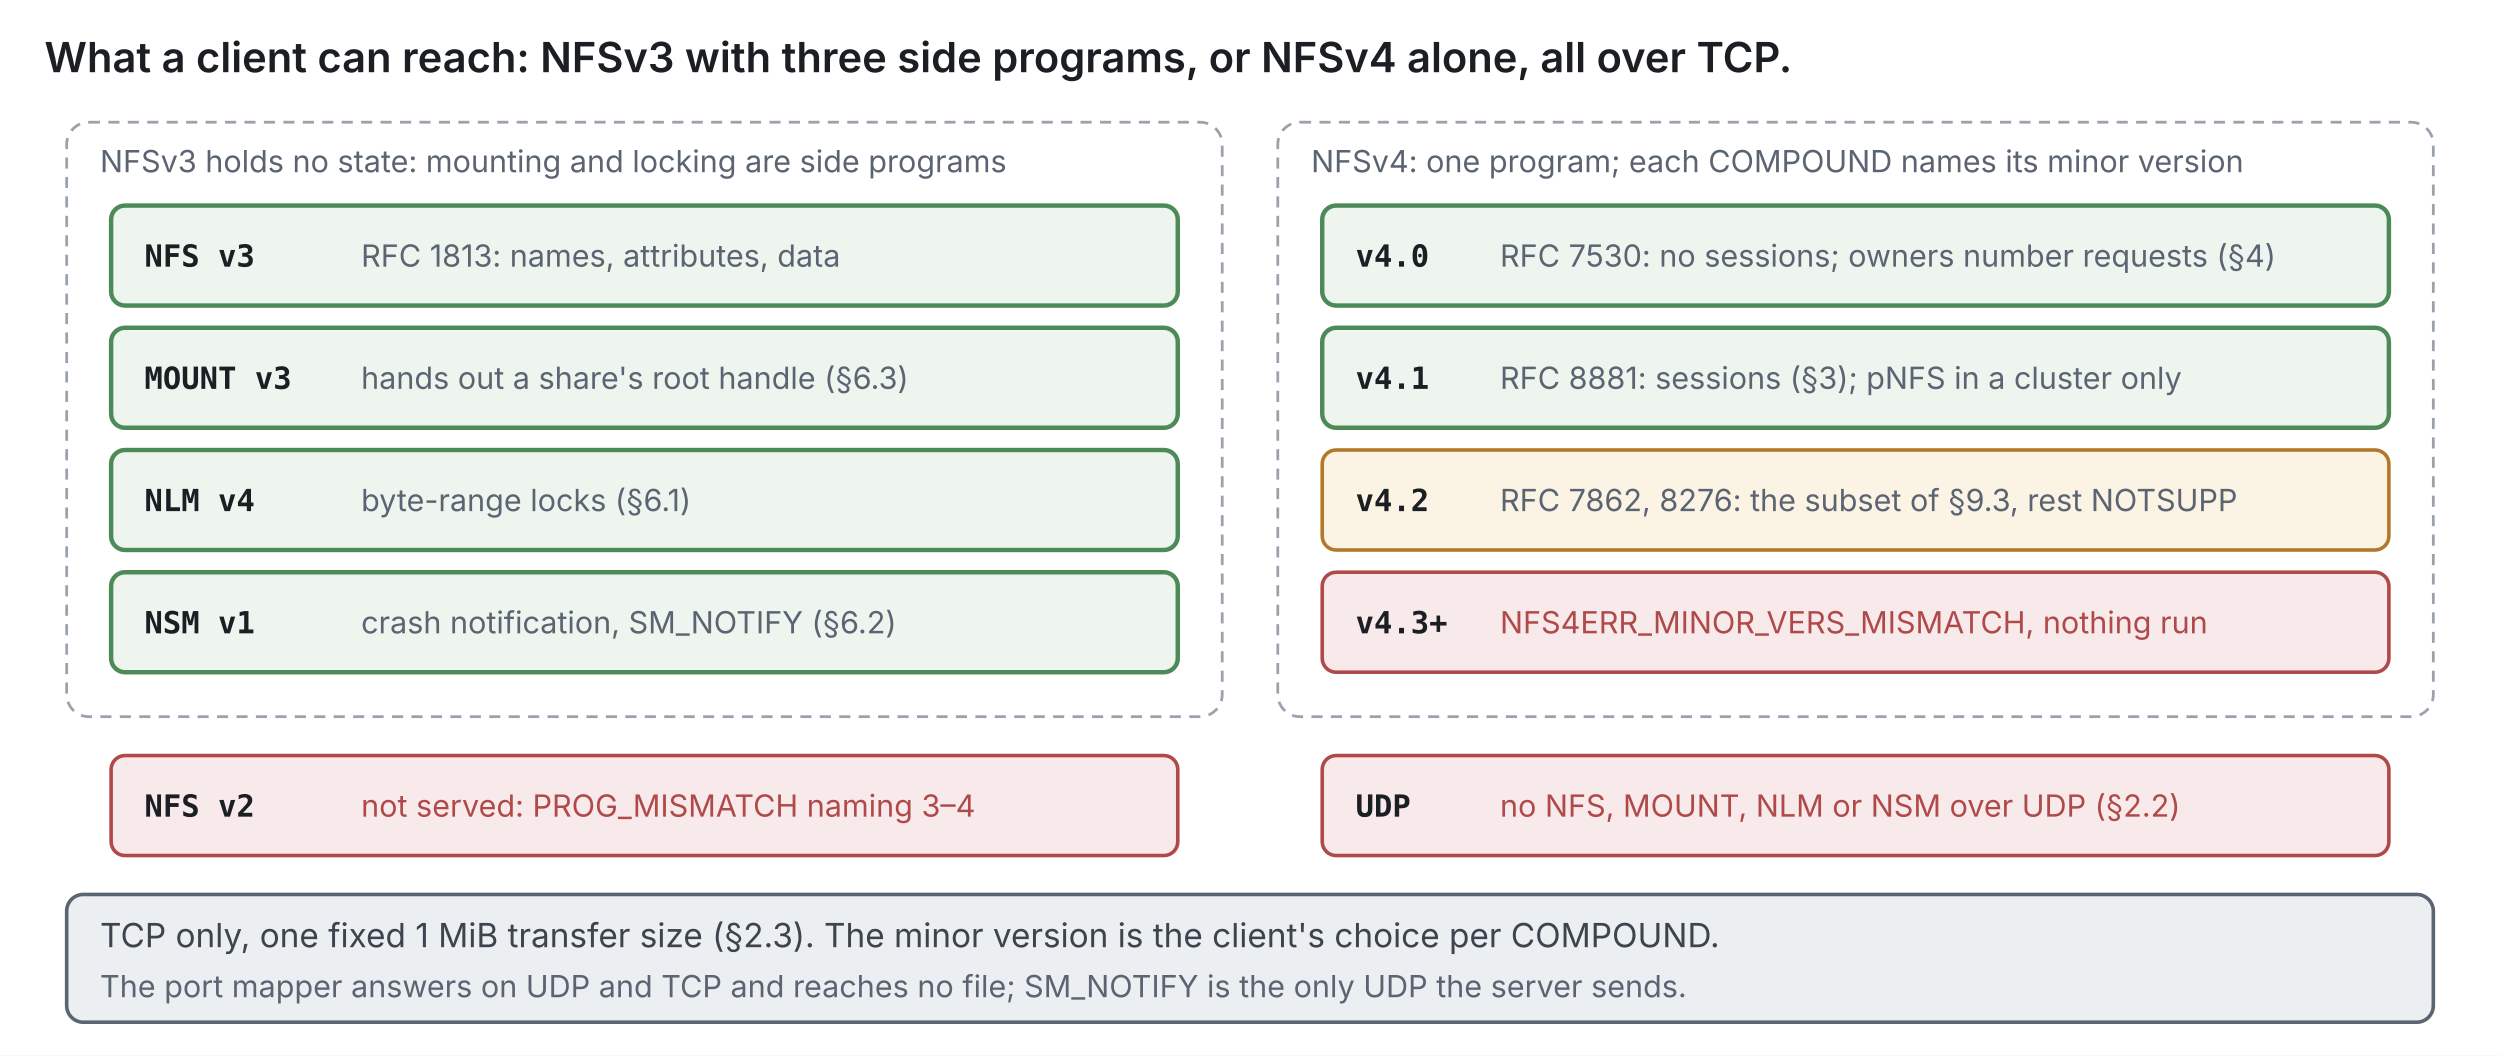
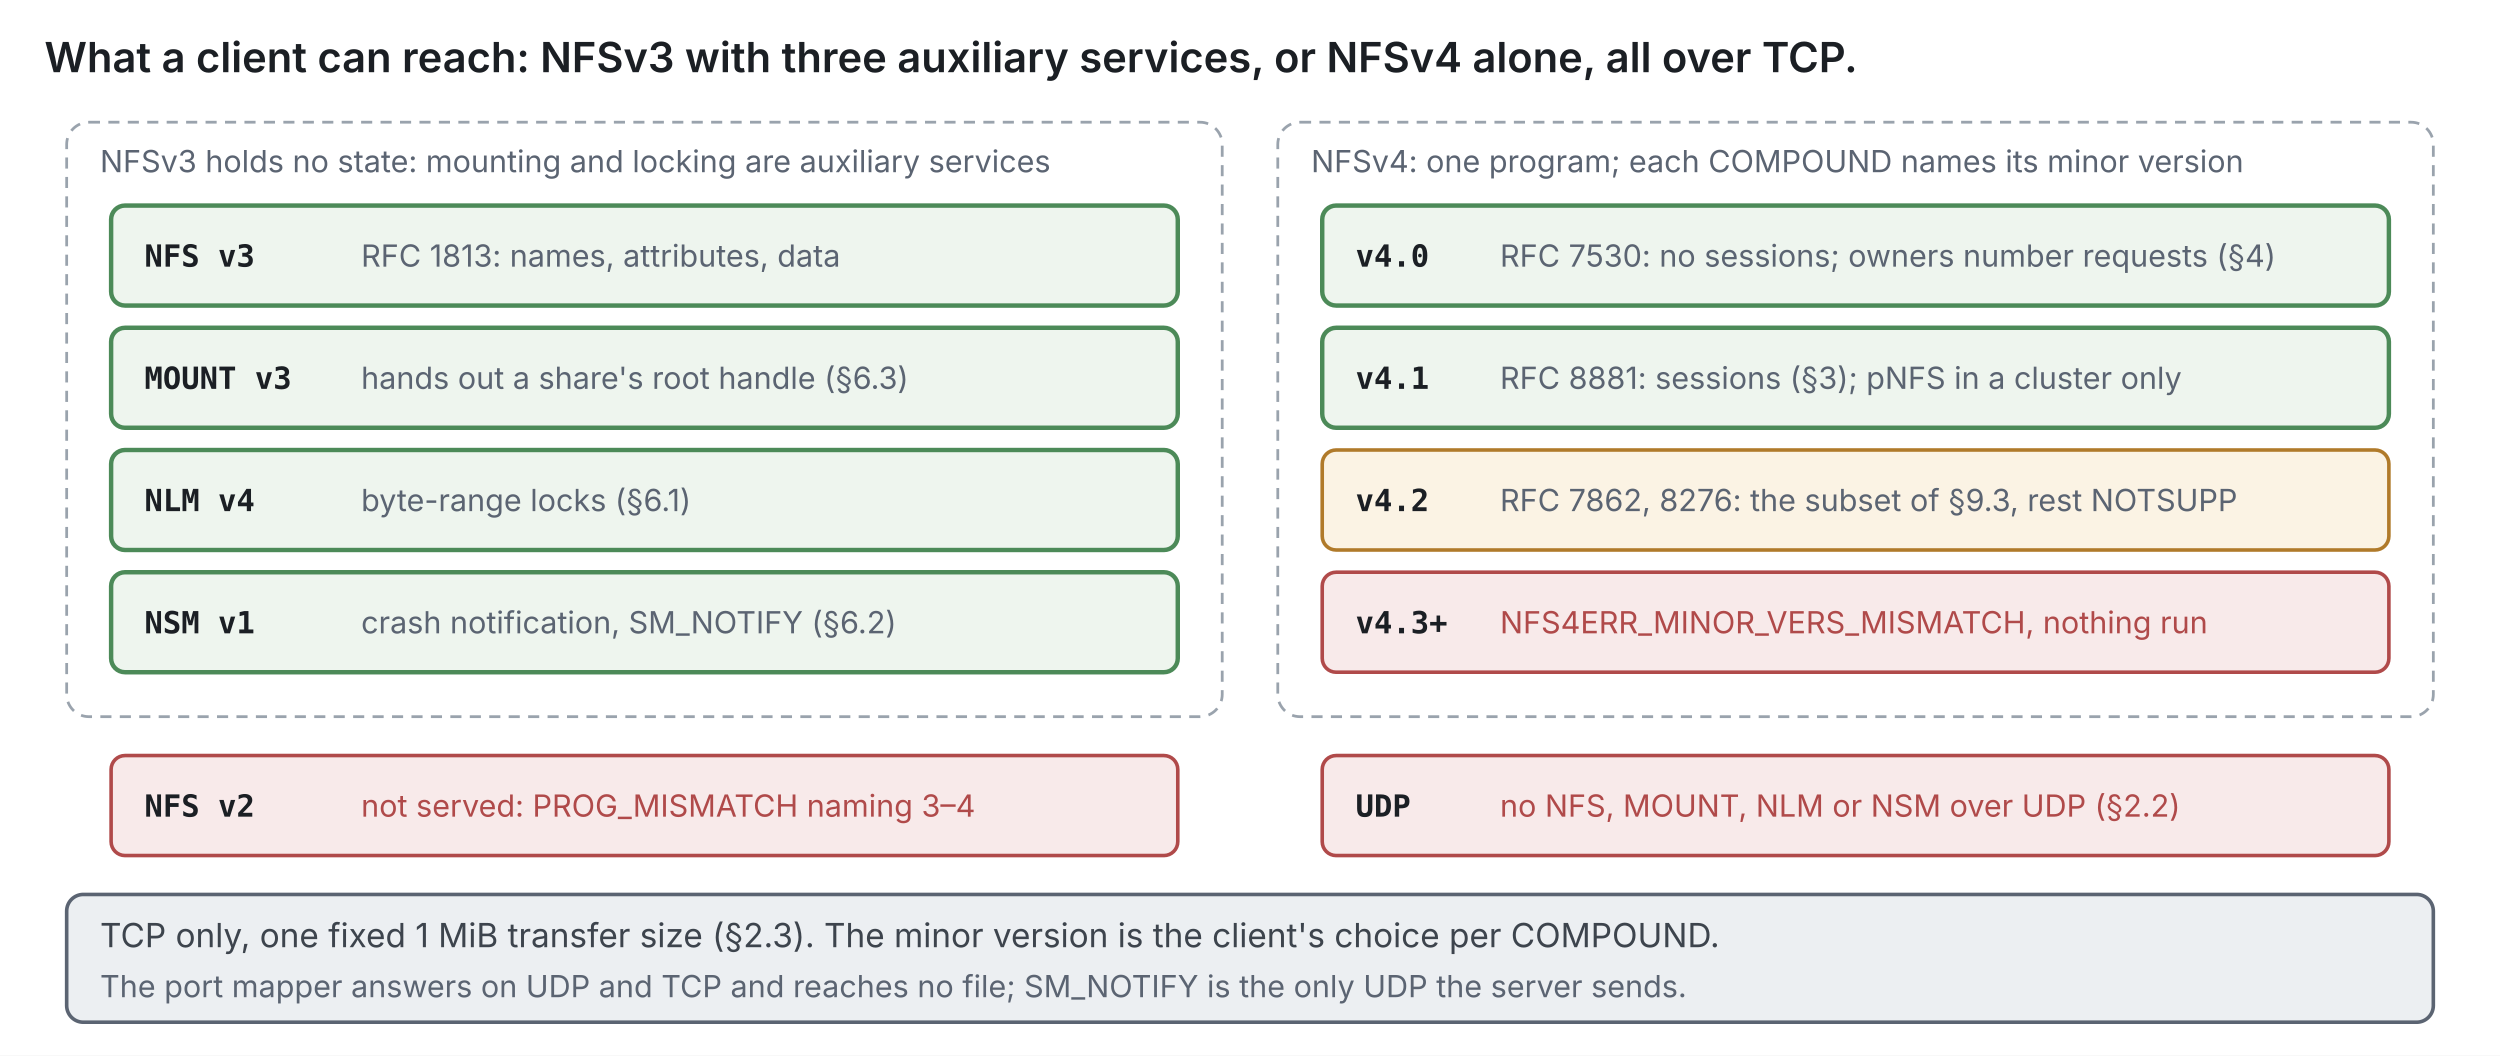
<svg xmlns="http://www.w3.org/2000/svg" viewBox="0 0 900 380" width="900" height="380" font-family="system-ui,-apple-system,Segoe UI,sans-serif">
  <defs>
    <marker id="a" viewBox="0 0 10 10" refX="9" refY="5" markerWidth="6" markerHeight="6" orient="auto-start-reverse">
      <path d="M0,0 L10,5 L0,10 z" fill="#3d444d" />
    </marker>
    <marker id="r" viewBox="0 0 10 10" refX="9" refY="5" markerWidth="6" markerHeight="6" orient="auto-start-reverse">
      <path d="M0,0 L10,5 L0,10 z" fill="#b04a4a" />
    </marker>
    <style>
      .t{font-size:15px;font-weight:600;fill:#1b1f24}.h{font-size:12px;font-weight:700;fill:#1b1f24}
      .l{font-size:12px;fill:#3d444d}.s{font-size:11px;fill:#5b6472}.e{font-size:11px;fill:#b04a4a}.g{font-size:11px;fill:#4c8a58}
      .m{font-family:ui-monospace,SFMono-Regular,Menlo,monospace;font-size:11px;font-weight:600;fill:#1b1f24}
      .pr{fill:#e8f0f8;stroke:#4a6f96;stroke-width:1.3}
      .sv{fill:#eef5ee;stroke:#4c8a58;stroke-width:1.6}
      .st{fill:#eceff2;stroke:#5b6472;stroke-width:1.3}
      .am{fill:#fbf3e4;stroke:#b07a2a;stroke-width:1.3}
      .bad{fill:#f8eaea;stroke:#b04a4a;stroke-width:1.3}
      .ln{stroke:#3d444d;stroke-width:1.3;fill:none;marker-end:url(#a)}
      .ex{stroke:#b04a4a;stroke-width:1.1;fill:none;marker-end:url(#r)}
      .zone{fill:none;stroke:#9aa3ad;stroke-width:1;stroke-dasharray:4 3}
    </style>
  </defs>
  <rect width="900" height="380" fill="#ffffff" />
-   <text x="16" y="26" class="t">What a client can reach: NFSv3 with three side programs, or NFSv4 alone, all over TCP.</text>
+   <text x="16" y="26" class="t">What a client can reach: NFSv3 with three auxiliary services, or NFSv4 alone, all over TCP.</text>
  <rect x="24" y="44" width="416" height="214" rx="8" class="zone" />
-   <text x="36" y="62" class="s">NFSv3 holds no state: mounting and locking are side programs</text>
+   <text x="36" y="62" class="s">NFSv3 holds no state: mounting and locking are auxiliary services</text>
  <rect x="40" y="74" width="384" height="36" rx="5" class="sv" />
  <text x="52" y="96" class="m">NFS v3</text>
  <text x="130" y="96" class="s">RFC 1813: names, attributes, data</text>
  <rect x="40" y="118" width="384" height="36" rx="5" class="sv" />
  <text x="52" y="140" class="m">MOUNT v3</text>
  <text x="130" y="140" class="s">hands out a share's root handle (§6.3)</text>
  <rect x="40" y="162" width="384" height="36" rx="5" class="sv" />
  <text x="52" y="184" class="m">NLM v4</text>
  <text x="130" y="184" class="s">byte-range locks (§6.1)</text>
  <rect x="40" y="206" width="384" height="36" rx="5" class="sv" />
  <text x="52" y="228" class="m">NSM v1</text>
  <text x="130" y="228" class="s">crash notification, SM_NOTIFY (§6.2)</text>
  <rect x="460" y="44" width="416" height="214" rx="8" class="zone" />
  <text x="472" y="62" class="s">NFSv4: one program; each COMPOUND names its minor version</text>
  <rect x="476" y="74" width="384" height="36" rx="5" class="sv" />
  <text x="488" y="96" class="m">v4.0</text>
  <text x="540" y="96" class="s">RFC 7530: no sessions; owners number requests (§4)</text>
  <rect x="476" y="118" width="384" height="36" rx="5" class="sv" />
  <text x="488" y="140" class="m">v4.1</text>
  <text x="540" y="140" class="s">RFC 8881: sessions (§3); pNFS in a cluster only</text>
  <rect x="476" y="162" width="384" height="36" rx="5" class="am" />
  <text x="488" y="184" class="m">v4.2</text>
  <text x="540" y="184" class="s">RFC 7862, 8276: the subset of §9.3, rest NOTSUPP</text>
  <rect x="476" y="206" width="384" height="36" rx="5" class="bad" />
  <text x="488" y="228" class="m">v4.3+</text>
  <text x="540" y="228" class="e">NFS4ERR_MINOR_VERS_MISMATCH, nothing run</text>
  <rect x="40" y="272" width="384" height="36" rx="5" class="bad" />
  <text x="52" y="294" class="m">NFS v2</text>
  <text x="130" y="294" class="e">not served: PROG_MISMATCH naming 3–4</text>
  <rect x="476" y="272" width="384" height="36" rx="5" class="bad" />
  <text x="488" y="294" class="m">UDP</text>
  <text x="540" y="294" class="e">no NFS, MOUNT, NLM or NSM over UDP (§2.2)</text>
  <rect x="24" y="322" width="852" height="46" rx="6" class="st" />
  <text x="36" y="341" class="l">TCP only, one fixed 1 MiB transfer size (§2.3). The minor version is the client's choice per COMPOUND.</text>
  <text x="36" y="359" class="s">The port mapper answers on UDP and TCP and reaches no file; SM_NOTIFY is the only UDP the server sends.</text>
</svg>
